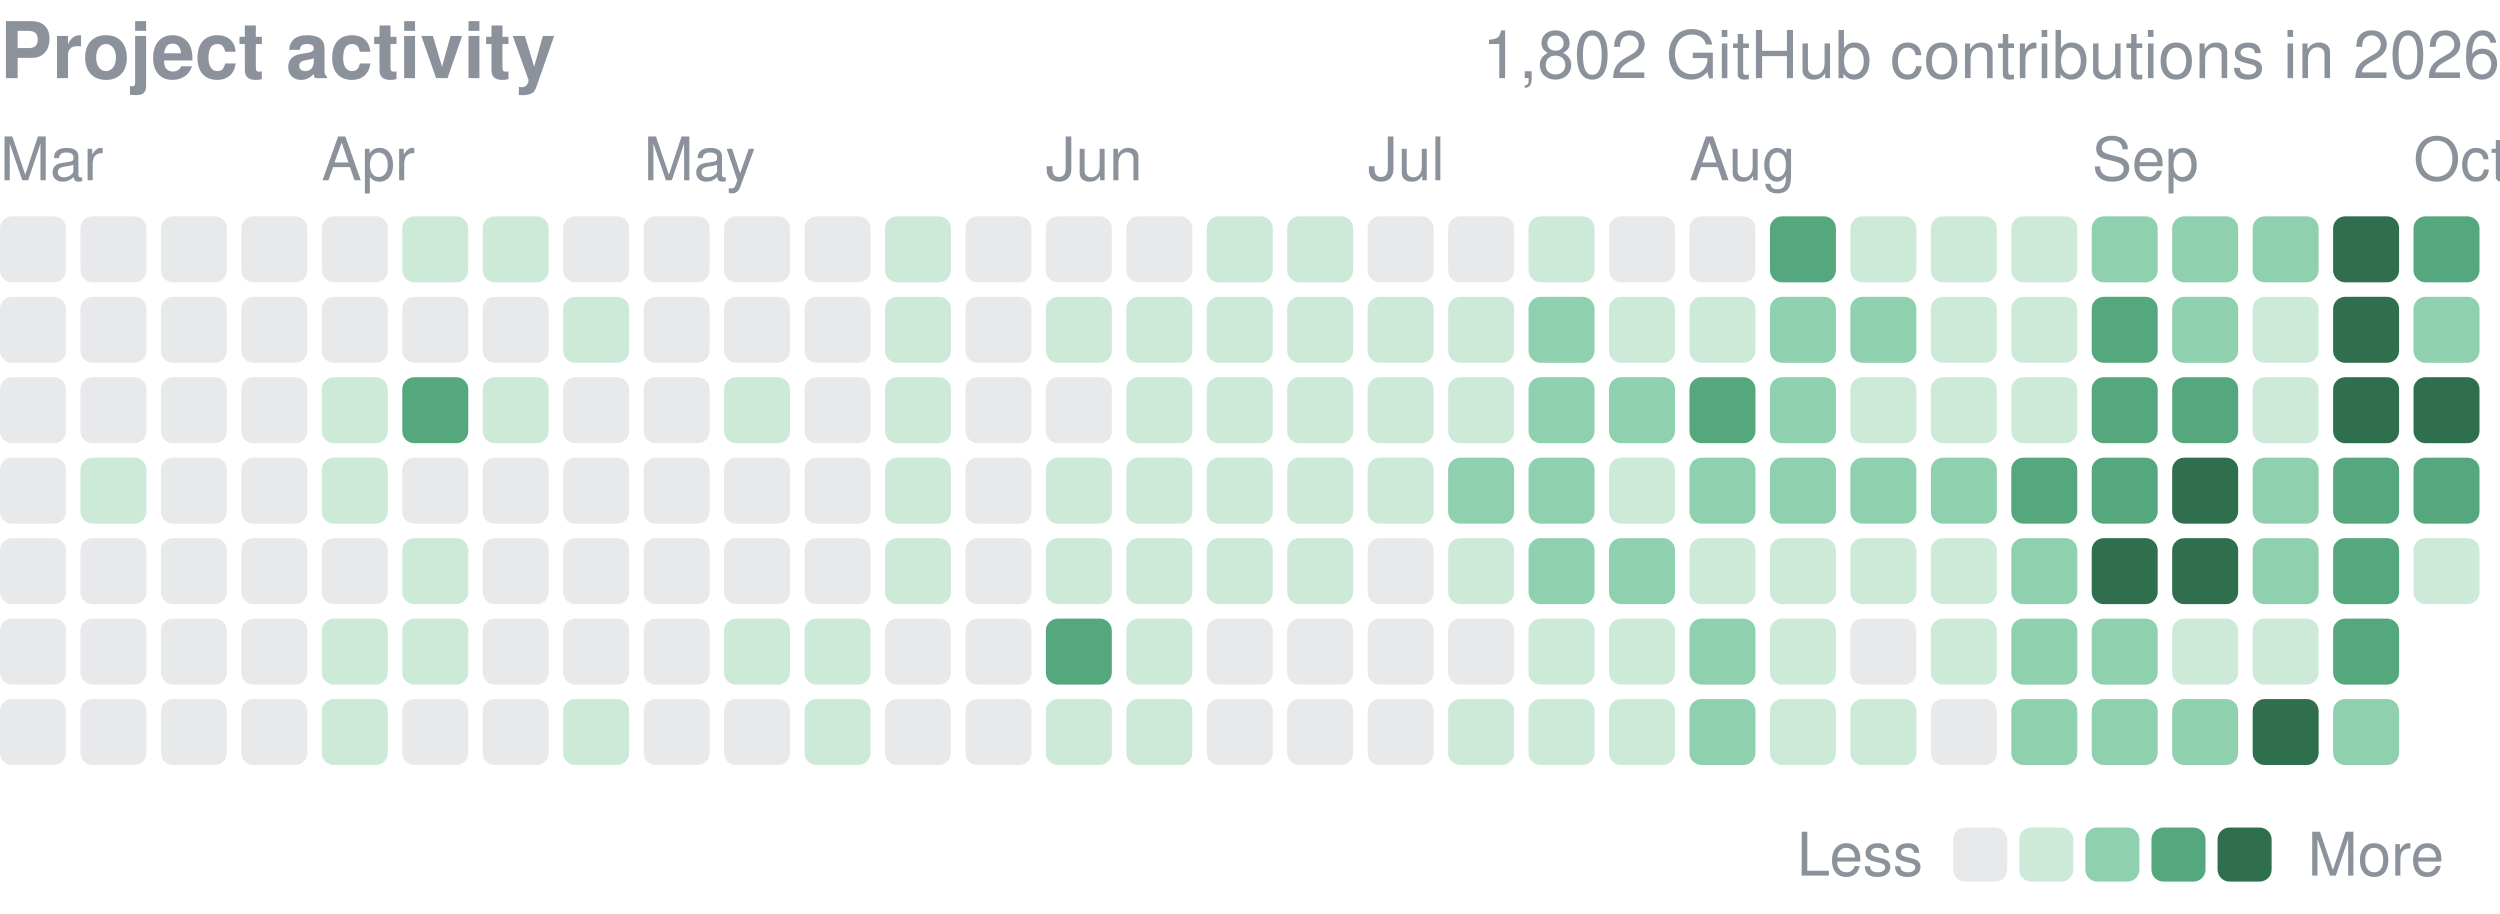
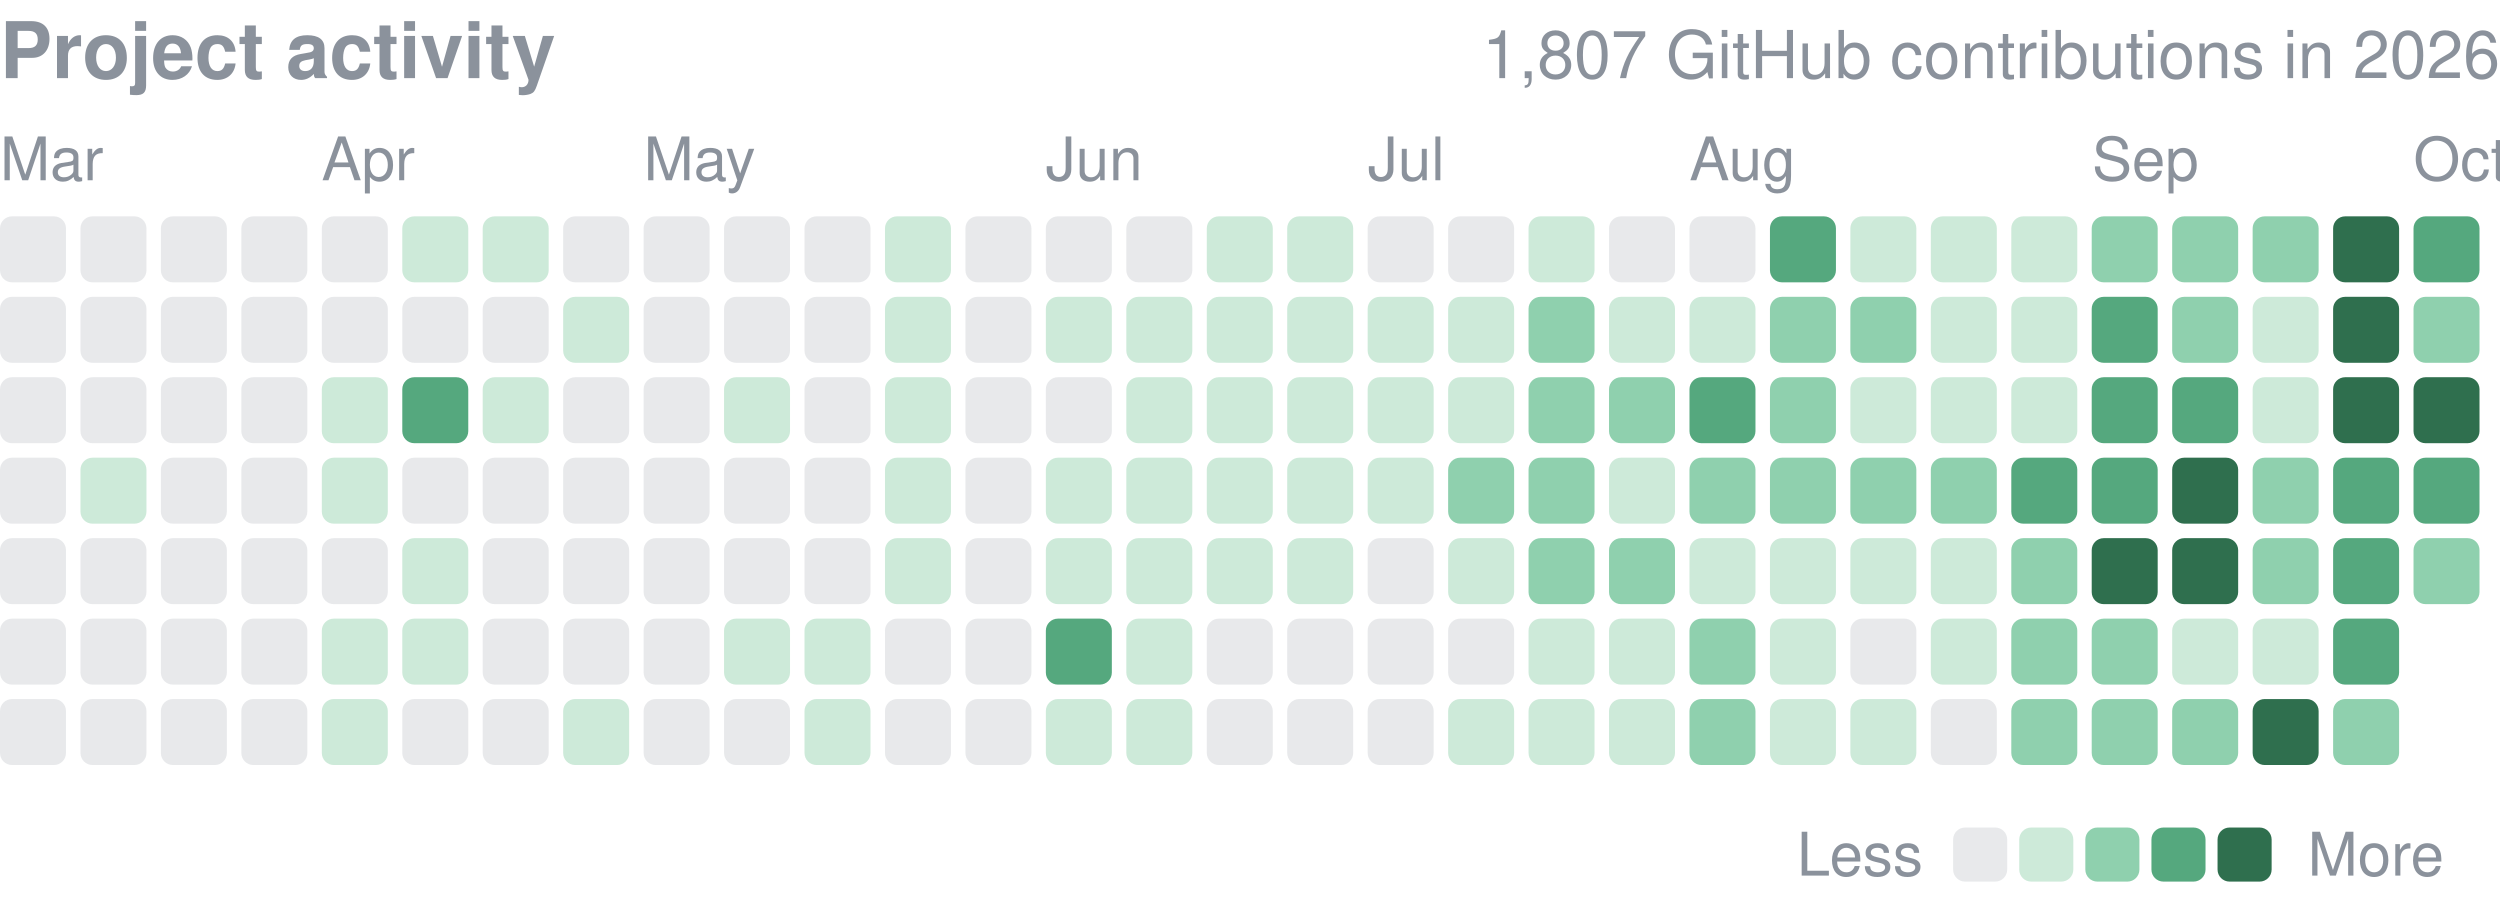
<svg xmlns="http://www.w3.org/2000/svg" width="416" height="152" viewBox="0 0 416 152" role="img" aria-label="yjinyoo GitHub contributions per day in 2026">
  <style>text{font-family:-apple-system,BlinkMacSystemFont,"Segoe UI",Helvetica,Arial,sans-serif}</style>
  <text x="0" y="13" font-size="13" font-weight="600" fill="#8b929c">Project activity</text>
-   <text x="416" y="13" font-size="11" fill="#8b929c" text-anchor="end">1,802 GitHub contributions in 2026</text>
+   <text x="416" y="13" font-size="11" fill="#8b929c" text-anchor="end">1,807 GitHub contributions in 2026</text>
  <text x="0.0" y="30" font-size="10" fill="#8b929c">Mar</text>
  <text x="53.5" y="30" font-size="10" fill="#8b929c">Apr</text>
  <text x="107.1" y="30" font-size="10" fill="#8b929c">May</text>
  <text x="174.0" y="30" font-size="10" fill="#8b929c">Jun</text>
  <text x="227.6" y="30" font-size="10" fill="#8b929c">Jul</text>
  <text x="281.1" y="30" font-size="10" fill="#8b929c">Aug</text>
  <text x="348.1" y="30" font-size="10" fill="#8b929c">Sep</text>
  <text x="401.6" y="30" font-size="10" fill="#8b929c">Oct</text>
  <rect x="0.00" y="36.00" width="10.98" height="10.98" rx="2.0" fill="#8b929c" opacity="0.2" />
  <rect x="0.00" y="49.39" width="10.98" height="10.98" rx="2.0" fill="#8b929c" opacity="0.2" />
  <rect x="0.00" y="62.77" width="10.98" height="10.98" rx="2.0" fill="#8b929c" opacity="0.2" />
  <rect x="0.00" y="76.16" width="10.98" height="10.98" rx="2.0" fill="#8b929c" opacity="0.2" />
  <rect x="0.00" y="89.55" width="10.98" height="10.98" rx="2.0" fill="#8b929c" opacity="0.2" />
  <rect x="0.00" y="102.94" width="10.98" height="10.98" rx="2.0" fill="#8b929c" opacity="0.2" />
  <rect x="0.00" y="116.32" width="10.98" height="10.98" rx="2.0" fill="#8b929c" opacity="0.2" />
  <rect x="13.39" y="36.00" width="10.98" height="10.98" rx="2.0" fill="#8b929c" opacity="0.2" />
  <rect x="13.39" y="49.39" width="10.98" height="10.98" rx="2.0" fill="#8b929c" opacity="0.2" />
  <rect x="13.39" y="62.77" width="10.98" height="10.98" rx="2.0" fill="#8b929c" opacity="0.2" />
  <rect x="13.39" y="76.16" width="10.98" height="10.98" rx="2.0" fill="#cdead9" />
  <rect x="13.39" y="89.55" width="10.98" height="10.98" rx="2.0" fill="#8b929c" opacity="0.2" />
  <rect x="13.39" y="102.94" width="10.98" height="10.98" rx="2.0" fill="#8b929c" opacity="0.2" />
  <rect x="13.39" y="116.32" width="10.98" height="10.98" rx="2.0" fill="#8b929c" opacity="0.2" />
  <rect x="26.77" y="36.00" width="10.98" height="10.98" rx="2.0" fill="#8b929c" opacity="0.2" />
  <rect x="26.77" y="49.39" width="10.98" height="10.98" rx="2.0" fill="#8b929c" opacity="0.2" />
  <rect x="26.77" y="62.77" width="10.98" height="10.98" rx="2.0" fill="#8b929c" opacity="0.2" />
  <rect x="26.77" y="76.16" width="10.98" height="10.98" rx="2.0" fill="#8b929c" opacity="0.2" />
  <rect x="26.77" y="89.55" width="10.98" height="10.98" rx="2.0" fill="#8b929c" opacity="0.2" />
  <rect x="26.77" y="102.94" width="10.98" height="10.98" rx="2.0" fill="#8b929c" opacity="0.2" />
  <rect x="26.77" y="116.32" width="10.98" height="10.98" rx="2.0" fill="#8b929c" opacity="0.2" />
  <rect x="40.16" y="36.00" width="10.98" height="10.98" rx="2.0" fill="#8b929c" opacity="0.2" />
  <rect x="40.16" y="49.39" width="10.98" height="10.98" rx="2.0" fill="#8b929c" opacity="0.2" />
  <rect x="40.16" y="62.77" width="10.98" height="10.98" rx="2.0" fill="#8b929c" opacity="0.2" />
  <rect x="40.16" y="76.16" width="10.98" height="10.98" rx="2.0" fill="#8b929c" opacity="0.2" />
  <rect x="40.16" y="89.55" width="10.98" height="10.98" rx="2.0" fill="#8b929c" opacity="0.2" />
  <rect x="40.16" y="102.94" width="10.98" height="10.98" rx="2.0" fill="#8b929c" opacity="0.2" />
  <rect x="40.16" y="116.32" width="10.98" height="10.98" rx="2.0" fill="#8b929c" opacity="0.2" />
  <rect x="53.55" y="36.00" width="10.98" height="10.98" rx="2.0" fill="#8b929c" opacity="0.2" />
  <rect x="53.55" y="49.39" width="10.98" height="10.98" rx="2.0" fill="#8b929c" opacity="0.2" />
  <rect x="53.55" y="62.77" width="10.98" height="10.98" rx="2.0" fill="#cdead9" />
  <rect x="53.55" y="76.16" width="10.98" height="10.98" rx="2.0" fill="#cdead9" />
  <rect x="53.55" y="89.55" width="10.98" height="10.98" rx="2.0" fill="#8b929c" opacity="0.2" />
  <rect x="53.55" y="102.94" width="10.98" height="10.98" rx="2.0" fill="#cdead9" />
  <rect x="53.55" y="116.32" width="10.98" height="10.98" rx="2.0" fill="#cdead9" />
  <rect x="66.94" y="36.00" width="10.98" height="10.98" rx="2.0" fill="#cdead9" />
  <rect x="66.94" y="49.39" width="10.98" height="10.98" rx="2.0" fill="#8b929c" opacity="0.2" />
  <rect x="66.94" y="62.77" width="10.98" height="10.98" rx="2.0" fill="#55a87e" />
  <rect x="66.94" y="76.16" width="10.98" height="10.98" rx="2.0" fill="#8b929c" opacity="0.2" />
  <rect x="66.94" y="89.55" width="10.98" height="10.98" rx="2.0" fill="#cdead9" />
  <rect x="66.94" y="102.94" width="10.98" height="10.98" rx="2.0" fill="#cdead9" />
  <rect x="66.94" y="116.32" width="10.98" height="10.98" rx="2.0" fill="#8b929c" opacity="0.2" />
  <rect x="80.32" y="36.00" width="10.98" height="10.98" rx="2.0" fill="#cdead9" />
  <rect x="80.32" y="49.39" width="10.98" height="10.98" rx="2.0" fill="#8b929c" opacity="0.2" />
  <rect x="80.32" y="62.77" width="10.98" height="10.98" rx="2.0" fill="#cdead9" />
  <rect x="80.32" y="76.16" width="10.98" height="10.98" rx="2.0" fill="#8b929c" opacity="0.2" />
  <rect x="80.32" y="89.55" width="10.98" height="10.98" rx="2.0" fill="#8b929c" opacity="0.2" />
  <rect x="80.32" y="102.94" width="10.98" height="10.98" rx="2.0" fill="#8b929c" opacity="0.2" />
  <rect x="80.32" y="116.32" width="10.98" height="10.98" rx="2.0" fill="#8b929c" opacity="0.2" />
  <rect x="93.71" y="36.00" width="10.98" height="10.98" rx="2.0" fill="#8b929c" opacity="0.2" />
  <rect x="93.71" y="49.39" width="10.98" height="10.98" rx="2.0" fill="#cdead9" />
  <rect x="93.71" y="62.77" width="10.98" height="10.98" rx="2.0" fill="#8b929c" opacity="0.2" />
  <rect x="93.71" y="76.16" width="10.98" height="10.98" rx="2.0" fill="#8b929c" opacity="0.2" />
  <rect x="93.71" y="89.55" width="10.98" height="10.98" rx="2.0" fill="#8b929c" opacity="0.2" />
  <rect x="93.71" y="102.94" width="10.98" height="10.98" rx="2.0" fill="#8b929c" opacity="0.2" />
  <rect x="93.71" y="116.32" width="10.98" height="10.98" rx="2.0" fill="#cdead9" />
  <rect x="107.10" y="36.00" width="10.98" height="10.98" rx="2.0" fill="#8b929c" opacity="0.2" />
  <rect x="107.10" y="49.39" width="10.98" height="10.98" rx="2.0" fill="#8b929c" opacity="0.2" />
  <rect x="107.10" y="62.77" width="10.98" height="10.98" rx="2.0" fill="#8b929c" opacity="0.2" />
  <rect x="107.10" y="76.16" width="10.98" height="10.98" rx="2.0" fill="#8b929c" opacity="0.2" />
  <rect x="107.10" y="89.55" width="10.98" height="10.98" rx="2.0" fill="#8b929c" opacity="0.2" />
  <rect x="107.10" y="102.94" width="10.98" height="10.98" rx="2.0" fill="#8b929c" opacity="0.2" />
  <rect x="107.10" y="116.32" width="10.98" height="10.98" rx="2.0" fill="#8b929c" opacity="0.2" />
  <rect x="120.48" y="36.00" width="10.98" height="10.98" rx="2.0" fill="#8b929c" opacity="0.2" />
  <rect x="120.48" y="49.39" width="10.98" height="10.98" rx="2.0" fill="#8b929c" opacity="0.2" />
  <rect x="120.48" y="62.77" width="10.98" height="10.98" rx="2.0" fill="#cdead9" />
  <rect x="120.48" y="76.16" width="10.98" height="10.98" rx="2.0" fill="#8b929c" opacity="0.2" />
  <rect x="120.48" y="89.55" width="10.98" height="10.98" rx="2.0" fill="#8b929c" opacity="0.2" />
  <rect x="120.48" y="102.94" width="10.98" height="10.98" rx="2.0" fill="#cdead9" />
  <rect x="120.48" y="116.32" width="10.98" height="10.98" rx="2.0" fill="#8b929c" opacity="0.2" />
  <rect x="133.87" y="36.00" width="10.98" height="10.98" rx="2.0" fill="#8b929c" opacity="0.2" />
  <rect x="133.87" y="49.39" width="10.98" height="10.98" rx="2.0" fill="#8b929c" opacity="0.2" />
  <rect x="133.87" y="62.77" width="10.98" height="10.98" rx="2.0" fill="#8b929c" opacity="0.2" />
  <rect x="133.87" y="76.16" width="10.98" height="10.98" rx="2.0" fill="#8b929c" opacity="0.2" />
  <rect x="133.87" y="89.55" width="10.98" height="10.98" rx="2.0" fill="#8b929c" opacity="0.2" />
  <rect x="133.87" y="102.94" width="10.98" height="10.98" rx="2.0" fill="#cdead9" />
  <rect x="133.87" y="116.32" width="10.98" height="10.98" rx="2.0" fill="#cdead9" />
  <rect x="147.26" y="36.00" width="10.98" height="10.98" rx="2.0" fill="#cdead9" />
  <rect x="147.26" y="49.39" width="10.98" height="10.98" rx="2.0" fill="#cdead9" />
  <rect x="147.26" y="62.77" width="10.98" height="10.98" rx="2.0" fill="#cdead9" />
  <rect x="147.26" y="76.16" width="10.98" height="10.98" rx="2.0" fill="#cdead9" />
  <rect x="147.26" y="89.55" width="10.98" height="10.98" rx="2.0" fill="#cdead9" />
  <rect x="147.26" y="102.94" width="10.98" height="10.98" rx="2.0" fill="#8b929c" opacity="0.2" />
  <rect x="147.26" y="116.32" width="10.98" height="10.98" rx="2.0" fill="#8b929c" opacity="0.2" />
  <rect x="160.65" y="36.00" width="10.98" height="10.98" rx="2.0" fill="#8b929c" opacity="0.2" />
  <rect x="160.65" y="49.39" width="10.98" height="10.98" rx="2.0" fill="#8b929c" opacity="0.2" />
  <rect x="160.65" y="62.77" width="10.98" height="10.98" rx="2.0" fill="#8b929c" opacity="0.2" />
  <rect x="160.65" y="76.16" width="10.98" height="10.98" rx="2.0" fill="#8b929c" opacity="0.2" />
  <rect x="160.65" y="89.55" width="10.98" height="10.98" rx="2.0" fill="#8b929c" opacity="0.2" />
  <rect x="160.65" y="102.94" width="10.98" height="10.98" rx="2.0" fill="#8b929c" opacity="0.2" />
  <rect x="160.65" y="116.32" width="10.98" height="10.98" rx="2.0" fill="#8b929c" opacity="0.2" />
  <rect x="174.03" y="36.00" width="10.98" height="10.98" rx="2.0" fill="#8b929c" opacity="0.2" />
  <rect x="174.03" y="49.39" width="10.98" height="10.98" rx="2.0" fill="#cdead9" />
  <rect x="174.03" y="62.77" width="10.98" height="10.98" rx="2.0" fill="#8b929c" opacity="0.2" />
  <rect x="174.03" y="76.16" width="10.98" height="10.98" rx="2.0" fill="#cdead9" />
  <rect x="174.03" y="89.55" width="10.98" height="10.98" rx="2.0" fill="#cdead9" />
  <rect x="174.03" y="102.94" width="10.98" height="10.98" rx="2.0" fill="#55a87e" />
  <rect x="174.03" y="116.32" width="10.98" height="10.98" rx="2.0" fill="#cdead9" />
  <rect x="187.42" y="36.00" width="10.98" height="10.98" rx="2.0" fill="#8b929c" opacity="0.2" />
  <rect x="187.42" y="49.39" width="10.98" height="10.98" rx="2.0" fill="#cdead9" />
  <rect x="187.42" y="62.77" width="10.98" height="10.98" rx="2.0" fill="#cdead9" />
  <rect x="187.42" y="76.16" width="10.98" height="10.98" rx="2.0" fill="#cdead9" />
  <rect x="187.42" y="89.55" width="10.98" height="10.98" rx="2.0" fill="#cdead9" />
  <rect x="187.42" y="102.94" width="10.98" height="10.98" rx="2.0" fill="#cdead9" />
  <rect x="187.42" y="116.32" width="10.98" height="10.98" rx="2.0" fill="#cdead9" />
  <rect x="200.81" y="36.00" width="10.98" height="10.98" rx="2.0" fill="#cdead9" />
  <rect x="200.81" y="49.39" width="10.98" height="10.98" rx="2.0" fill="#cdead9" />
  <rect x="200.81" y="62.77" width="10.98" height="10.98" rx="2.0" fill="#cdead9" />
  <rect x="200.81" y="76.16" width="10.98" height="10.98" rx="2.0" fill="#cdead9" />
  <rect x="200.81" y="89.55" width="10.98" height="10.98" rx="2.0" fill="#cdead9" />
  <rect x="200.81" y="102.94" width="10.98" height="10.98" rx="2.0" fill="#8b929c" opacity="0.2" />
  <rect x="200.81" y="116.32" width="10.98" height="10.98" rx="2.0" fill="#8b929c" opacity="0.2" />
  <rect x="214.19" y="36.00" width="10.98" height="10.98" rx="2.0" fill="#cdead9" />
  <rect x="214.19" y="49.39" width="10.98" height="10.98" rx="2.0" fill="#cdead9" />
  <rect x="214.19" y="62.77" width="10.98" height="10.98" rx="2.0" fill="#cdead9" />
  <rect x="214.19" y="76.16" width="10.98" height="10.98" rx="2.0" fill="#cdead9" />
  <rect x="214.19" y="89.55" width="10.98" height="10.98" rx="2.0" fill="#cdead9" />
  <rect x="214.19" y="102.94" width="10.98" height="10.98" rx="2.0" fill="#8b929c" opacity="0.2" />
  <rect x="214.19" y="116.32" width="10.98" height="10.98" rx="2.0" fill="#8b929c" opacity="0.2" />
  <rect x="227.58" y="36.00" width="10.98" height="10.98" rx="2.0" fill="#8b929c" opacity="0.2" />
  <rect x="227.58" y="49.39" width="10.98" height="10.98" rx="2.0" fill="#cdead9" />
  <rect x="227.58" y="62.77" width="10.98" height="10.98" rx="2.0" fill="#cdead9" />
  <rect x="227.58" y="76.16" width="10.98" height="10.98" rx="2.0" fill="#cdead9" />
  <rect x="227.58" y="89.55" width="10.98" height="10.98" rx="2.0" fill="#8b929c" opacity="0.2" />
  <rect x="227.58" y="102.94" width="10.98" height="10.98" rx="2.0" fill="#8b929c" opacity="0.2" />
  <rect x="227.58" y="116.32" width="10.98" height="10.98" rx="2.0" fill="#8b929c" opacity="0.2" />
  <rect x="240.97" y="36.00" width="10.98" height="10.98" rx="2.0" fill="#8b929c" opacity="0.2" />
  <rect x="240.97" y="49.39" width="10.98" height="10.98" rx="2.0" fill="#cdead9" />
  <rect x="240.97" y="62.77" width="10.98" height="10.98" rx="2.0" fill="#cdead9" />
  <rect x="240.97" y="76.16" width="10.98" height="10.98" rx="2.0" fill="#8fd0ae" />
  <rect x="240.97" y="89.55" width="10.98" height="10.98" rx="2.0" fill="#cdead9" />
  <rect x="240.97" y="102.94" width="10.98" height="10.98" rx="2.0" fill="#8b929c" opacity="0.2" />
  <rect x="240.97" y="116.32" width="10.98" height="10.98" rx="2.0" fill="#cdead9" />
  <rect x="254.35" y="36.00" width="10.98" height="10.98" rx="2.0" fill="#cdead9" />
  <rect x="254.35" y="49.39" width="10.98" height="10.98" rx="2.0" fill="#8fd0ae" />
  <rect x="254.35" y="62.77" width="10.98" height="10.98" rx="2.0" fill="#8fd0ae" />
  <rect x="254.35" y="76.16" width="10.98" height="10.98" rx="2.0" fill="#8fd0ae" />
  <rect x="254.35" y="89.55" width="10.98" height="10.98" rx="2.0" fill="#8fd0ae" />
  <rect x="254.35" y="102.94" width="10.98" height="10.98" rx="2.0" fill="#cdead9" />
  <rect x="254.35" y="116.32" width="10.98" height="10.98" rx="2.0" fill="#cdead9" />
  <rect x="267.74" y="36.00" width="10.98" height="10.98" rx="2.0" fill="#8b929c" opacity="0.2" />
  <rect x="267.74" y="49.39" width="10.98" height="10.98" rx="2.0" fill="#cdead9" />
  <rect x="267.74" y="62.77" width="10.98" height="10.98" rx="2.0" fill="#8fd0ae" />
  <rect x="267.74" y="76.16" width="10.98" height="10.98" rx="2.0" fill="#cdead9" />
  <rect x="267.74" y="89.55" width="10.98" height="10.98" rx="2.0" fill="#8fd0ae" />
  <rect x="267.74" y="102.94" width="10.98" height="10.98" rx="2.0" fill="#cdead9" />
  <rect x="267.74" y="116.32" width="10.98" height="10.98" rx="2.0" fill="#cdead9" />
  <rect x="281.13" y="36.00" width="10.98" height="10.98" rx="2.0" fill="#8b929c" opacity="0.2" />
  <rect x="281.13" y="49.39" width="10.98" height="10.98" rx="2.0" fill="#cdead9" />
  <rect x="281.13" y="62.77" width="10.98" height="10.98" rx="2.0" fill="#55a87e" />
  <rect x="281.13" y="76.16" width="10.98" height="10.98" rx="2.0" fill="#8fd0ae" />
  <rect x="281.13" y="89.55" width="10.98" height="10.98" rx="2.0" fill="#cdead9" />
  <rect x="281.13" y="102.94" width="10.98" height="10.98" rx="2.0" fill="#8fd0ae" />
  <rect x="281.13" y="116.32" width="10.98" height="10.98" rx="2.0" fill="#8fd0ae" />
  <rect x="294.52" y="36.00" width="10.98" height="10.98" rx="2.0" fill="#55a87e" />
  <rect x="294.52" y="49.39" width="10.98" height="10.98" rx="2.0" fill="#8fd0ae" />
  <rect x="294.52" y="62.77" width="10.98" height="10.98" rx="2.0" fill="#8fd0ae" />
  <rect x="294.52" y="76.16" width="10.98" height="10.98" rx="2.0" fill="#8fd0ae" />
  <rect x="294.52" y="89.55" width="10.98" height="10.98" rx="2.0" fill="#cdead9" />
  <rect x="294.52" y="102.94" width="10.98" height="10.98" rx="2.0" fill="#cdead9" />
  <rect x="294.52" y="116.32" width="10.98" height="10.98" rx="2.0" fill="#cdead9" />
  <rect x="307.90" y="36.00" width="10.98" height="10.98" rx="2.0" fill="#cdead9" />
  <rect x="307.90" y="49.39" width="10.98" height="10.98" rx="2.0" fill="#8fd0ae" />
  <rect x="307.90" y="62.77" width="10.98" height="10.98" rx="2.0" fill="#cdead9" />
  <rect x="307.90" y="76.16" width="10.98" height="10.98" rx="2.0" fill="#8fd0ae" />
  <rect x="307.90" y="89.55" width="10.98" height="10.98" rx="2.0" fill="#cdead9" />
  <rect x="307.90" y="102.94" width="10.98" height="10.98" rx="2.0" fill="#8b929c" opacity="0.2" />
  <rect x="307.90" y="116.32" width="10.98" height="10.98" rx="2.0" fill="#cdead9" />
  <rect x="321.29" y="36.00" width="10.98" height="10.98" rx="2.0" fill="#cdead9" />
  <rect x="321.29" y="49.39" width="10.98" height="10.98" rx="2.0" fill="#cdead9" />
  <rect x="321.29" y="62.77" width="10.98" height="10.98" rx="2.0" fill="#cdead9" />
  <rect x="321.29" y="76.16" width="10.98" height="10.98" rx="2.0" fill="#8fd0ae" />
  <rect x="321.29" y="89.55" width="10.98" height="10.98" rx="2.0" fill="#cdead9" />
  <rect x="321.29" y="102.94" width="10.98" height="10.98" rx="2.0" fill="#cdead9" />
  <rect x="321.29" y="116.32" width="10.98" height="10.98" rx="2.0" fill="#8b929c" opacity="0.2" />
  <rect x="334.68" y="36.00" width="10.98" height="10.98" rx="2.0" fill="#cdead9" />
  <rect x="334.68" y="49.39" width="10.98" height="10.98" rx="2.0" fill="#cdead9" />
  <rect x="334.68" y="62.77" width="10.98" height="10.98" rx="2.0" fill="#cdead9" />
  <rect x="334.68" y="76.16" width="10.98" height="10.98" rx="2.0" fill="#55a87e" />
  <rect x="334.68" y="89.55" width="10.98" height="10.98" rx="2.0" fill="#8fd0ae" />
  <rect x="334.68" y="102.94" width="10.98" height="10.98" rx="2.0" fill="#8fd0ae" />
  <rect x="334.68" y="116.32" width="10.98" height="10.98" rx="2.0" fill="#8fd0ae" />
  <rect x="348.06" y="36.00" width="10.98" height="10.98" rx="2.0" fill="#8fd0ae" />
  <rect x="348.06" y="49.39" width="10.98" height="10.98" rx="2.0" fill="#55a87e" />
  <rect x="348.06" y="62.77" width="10.98" height="10.98" rx="2.0" fill="#55a87e" />
  <rect x="348.06" y="76.16" width="10.98" height="10.98" rx="2.0" fill="#55a87e" />
  <rect x="348.06" y="89.55" width="10.98" height="10.98" rx="2.0" fill="#2f6f4e" />
  <rect x="348.06" y="102.94" width="10.98" height="10.98" rx="2.0" fill="#8fd0ae" />
  <rect x="348.06" y="116.32" width="10.98" height="10.98" rx="2.0" fill="#8fd0ae" />
  <rect x="361.45" y="36.00" width="10.98" height="10.98" rx="2.0" fill="#8fd0ae" />
  <rect x="361.45" y="49.39" width="10.98" height="10.98" rx="2.0" fill="#8fd0ae" />
  <rect x="361.45" y="62.77" width="10.98" height="10.98" rx="2.0" fill="#55a87e" />
  <rect x="361.45" y="76.16" width="10.98" height="10.98" rx="2.0" fill="#2f6f4e" />
  <rect x="361.45" y="89.55" width="10.98" height="10.98" rx="2.0" fill="#2f6f4e" />
  <rect x="361.45" y="102.94" width="10.98" height="10.98" rx="2.0" fill="#cdead9" />
  <rect x="361.45" y="116.32" width="10.98" height="10.98" rx="2.0" fill="#8fd0ae" />
  <rect x="374.84" y="36.00" width="10.98" height="10.98" rx="2.0" fill="#8fd0ae" />
  <rect x="374.84" y="49.39" width="10.98" height="10.98" rx="2.0" fill="#cdead9" />
  <rect x="374.84" y="62.77" width="10.98" height="10.98" rx="2.0" fill="#cdead9" />
  <rect x="374.84" y="76.16" width="10.98" height="10.98" rx="2.0" fill="#8fd0ae" />
  <rect x="374.84" y="89.55" width="10.98" height="10.98" rx="2.0" fill="#8fd0ae" />
  <rect x="374.84" y="102.94" width="10.98" height="10.98" rx="2.0" fill="#cdead9" />
  <rect x="374.84" y="116.32" width="10.98" height="10.98" rx="2.0" fill="#2f6f4e" />
  <rect x="388.23" y="36.00" width="10.98" height="10.98" rx="2.0" fill="#2f6f4e" />
  <rect x="388.23" y="49.39" width="10.98" height="10.98" rx="2.0" fill="#2f6f4e" />
  <rect x="388.23" y="62.77" width="10.98" height="10.98" rx="2.0" fill="#2f6f4e" />
  <rect x="388.23" y="76.16" width="10.98" height="10.98" rx="2.0" fill="#55a87e" />
  <rect x="388.23" y="89.55" width="10.98" height="10.98" rx="2.0" fill="#55a87e" />
  <rect x="388.23" y="102.94" width="10.98" height="10.98" rx="2.0" fill="#55a87e" />
  <rect x="388.23" y="116.32" width="10.98" height="10.98" rx="2.0" fill="#8fd0ae" />
  <rect x="401.61" y="36.00" width="10.98" height="10.98" rx="2.0" fill="#55a87e" />
  <rect x="401.61" y="49.39" width="10.98" height="10.98" rx="2.0" fill="#8fd0ae" />
  <rect x="401.61" y="62.77" width="10.98" height="10.98" rx="2.0" fill="#2f6f4e" />
  <rect x="401.61" y="76.16" width="10.98" height="10.98" rx="2.0" fill="#55a87e" />
-   <rect x="401.61" y="89.55" width="10.98" height="10.98" rx="2.0" fill="#cdead9" />
+   <rect x="401.61" y="89.55" width="10.98" height="10.98" rx="2.0" fill="#8fd0ae" />
  <text x="299" y="145.7" font-size="10" fill="#8b929c">Less</text>
  <rect x="325" y="137.7" width="9" height="9" rx="2.0" fill="#8b929c" opacity="0.2" />
  <rect x="336.0" y="137.7" width="9" height="9" rx="2.0" fill="#cdead9" />
  <rect x="347.0" y="137.7" width="9" height="9" rx="2.0" fill="#8fd0ae" />
  <rect x="358.0" y="137.7" width="9" height="9" rx="2.0" fill="#55a87e" />
  <rect x="369.0" y="137.7" width="9" height="9" rx="2.0" fill="#2f6f4e" />
  <text x="384.0" y="145.7" font-size="10" fill="#8b929c">More</text>
</svg>
